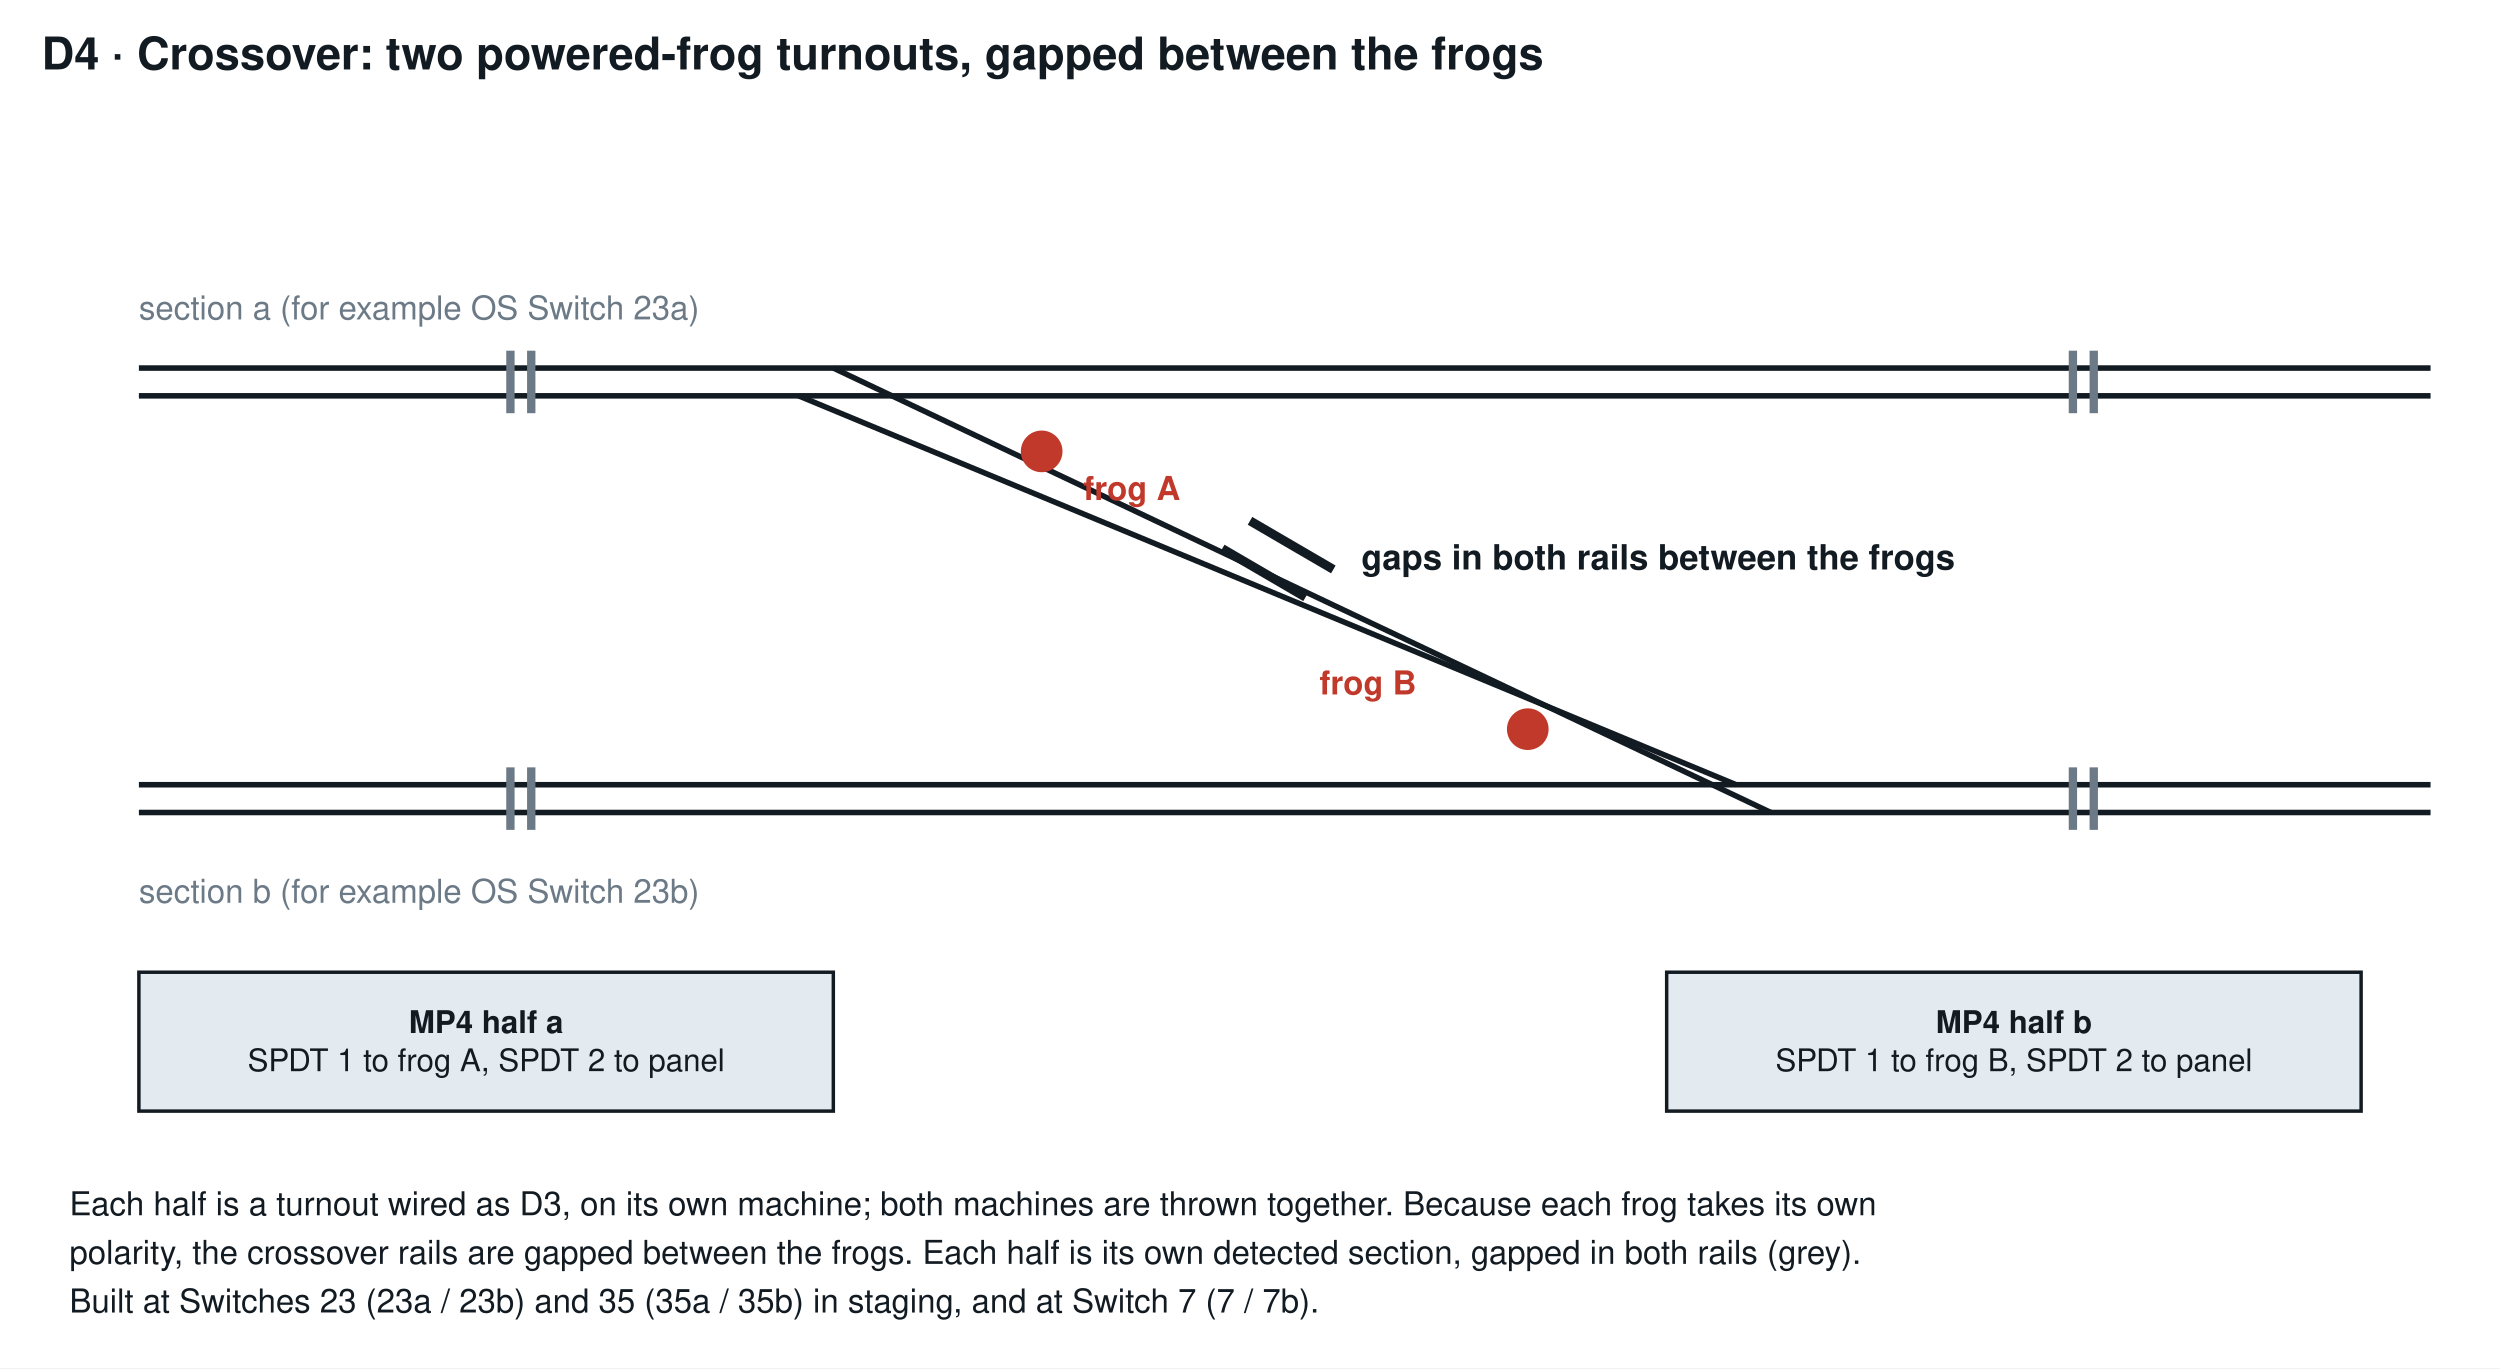
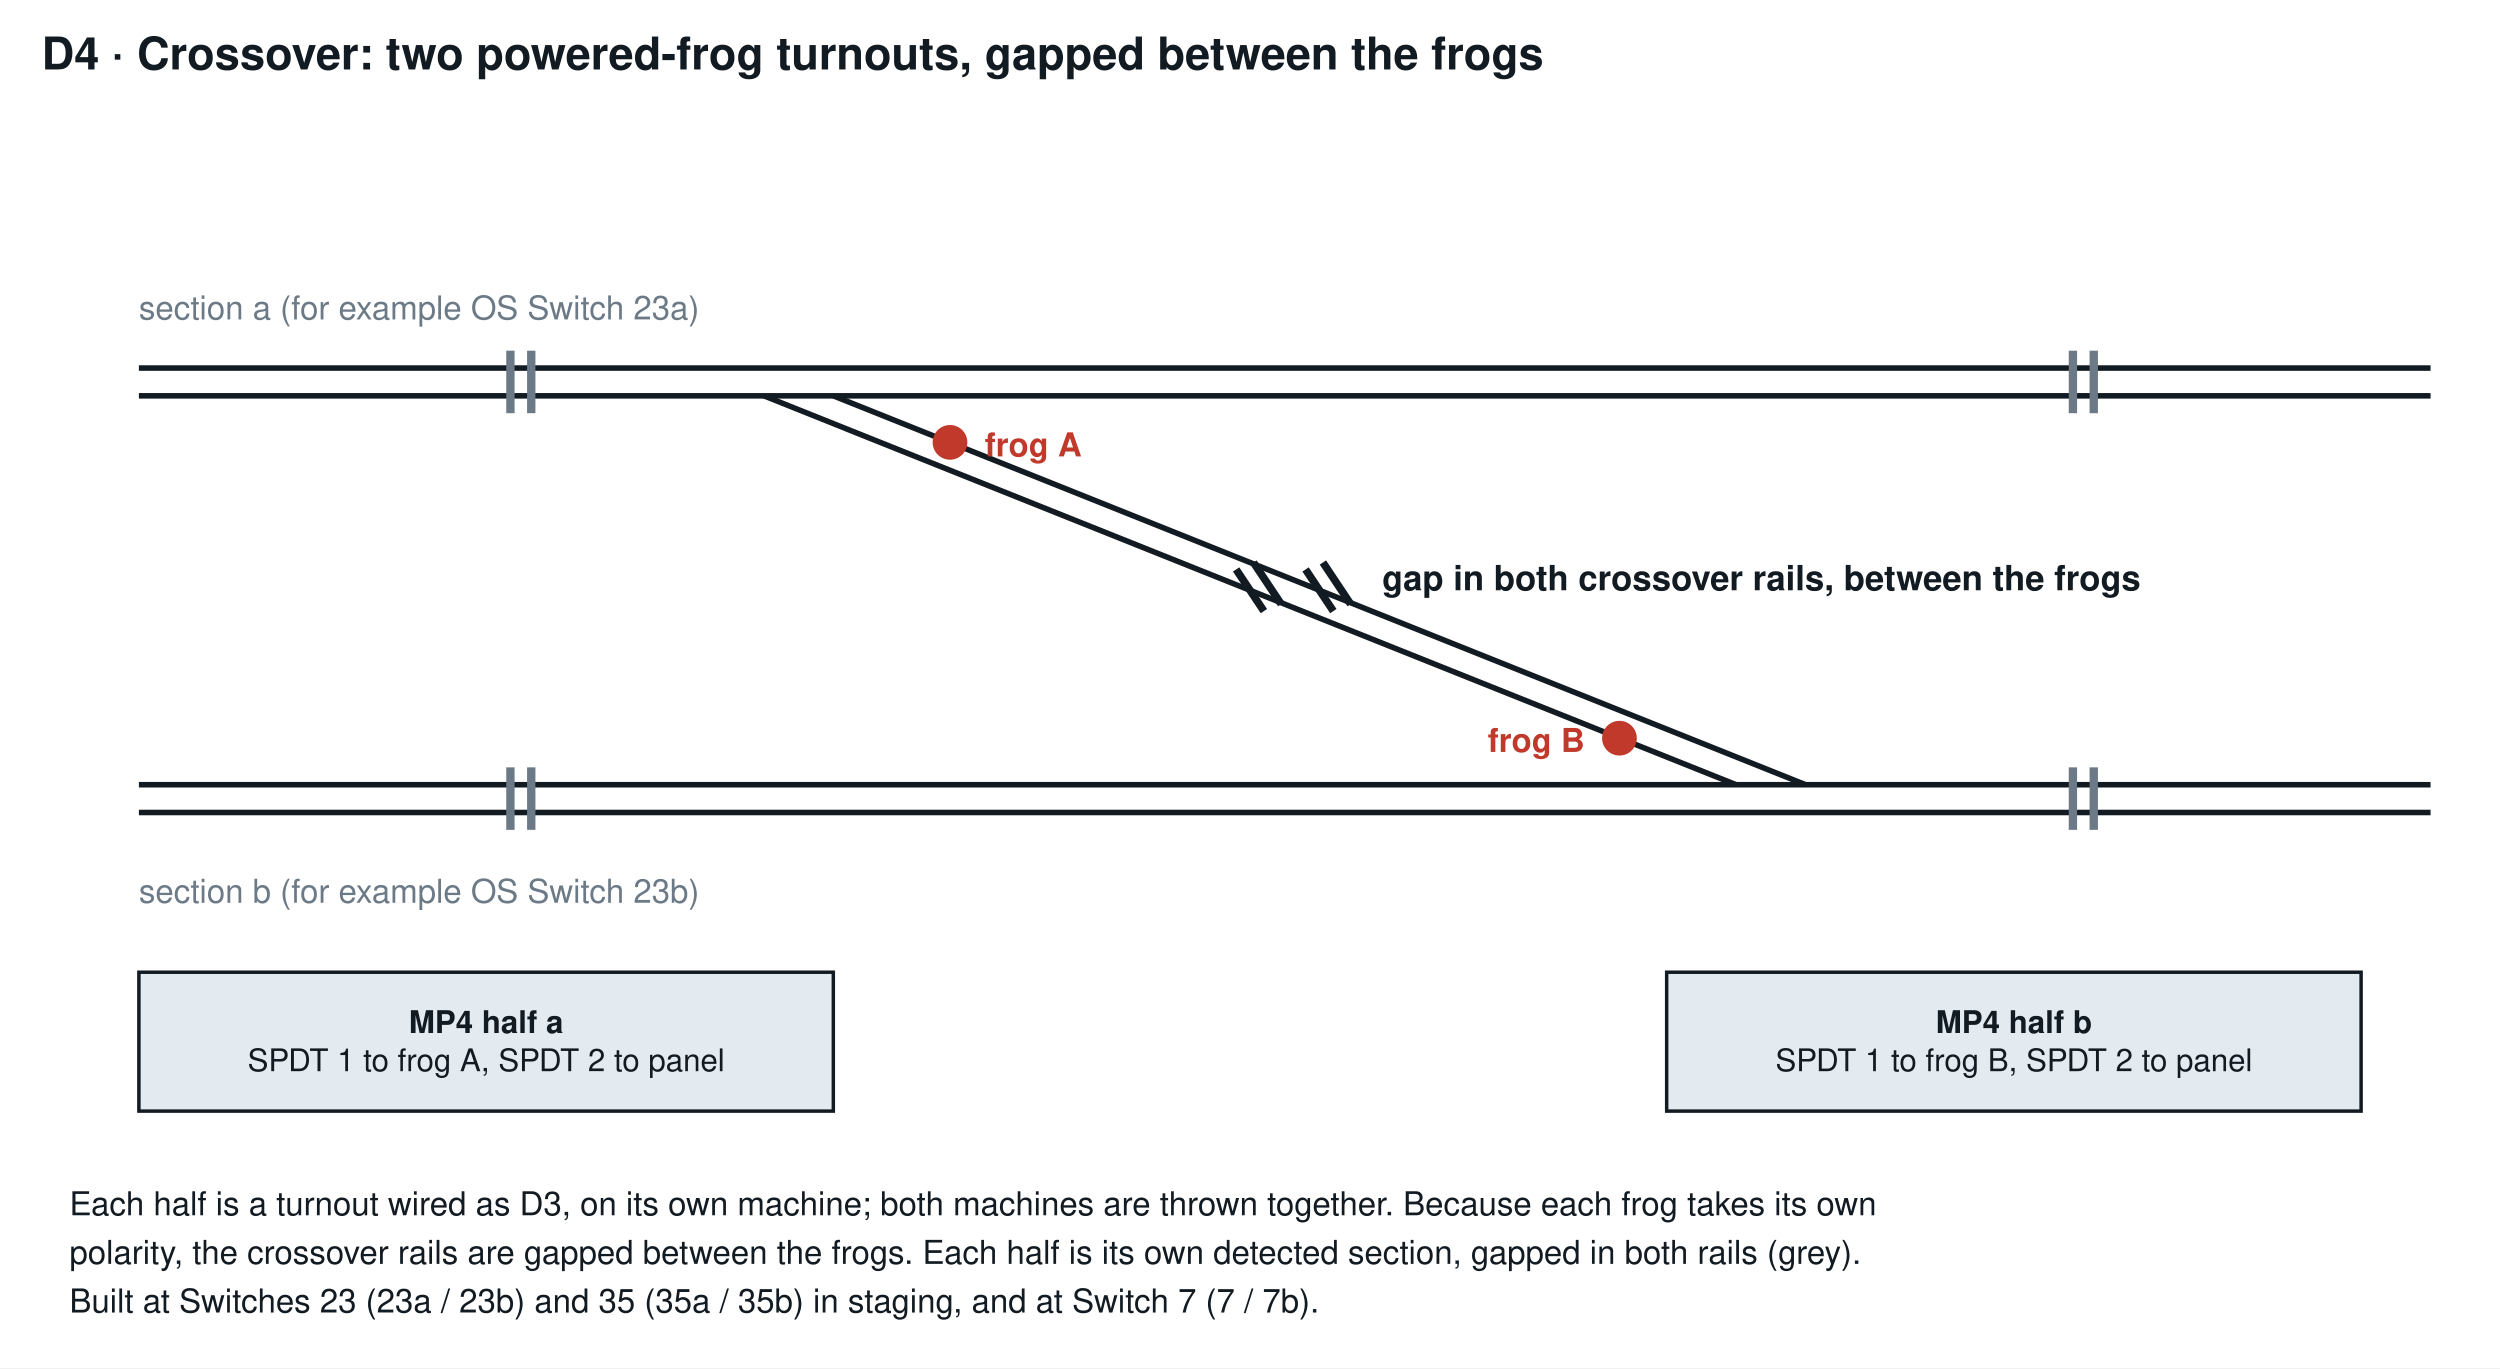
<svg xmlns="http://www.w3.org/2000/svg" viewBox="0 0 720 394" width="720" height="394" font-family="'Helvetica Neue',Helvetica,Arial,sans-serif">
  <rect width="720" height="394" fill="#fff" />
  <text x="12" y="20" font-size="13" font-weight="bold" fill="#121a22">D4 · Crossover: two powered-frog turnouts, gapped between the frogs</text>
  <path d="M40,106 L700,106 M40,114 L700,114" stroke="#121a22" stroke-width="1.6" />
  <path d="M40,226 L700,226 M40,234 L700,234" stroke="#121a22" stroke-width="1.6" />
-   <path d="M230,114 L500,226" fill="none" stroke="#121a22" stroke-width="1.6" />
-   <path d="M240,106 L510,234" fill="none" stroke="#121a22" stroke-width="1.6" />
-   <circle cx="300" cy="130" r="6" fill="#c0392b" />
-   <circle cx="440" cy="210" r="6" fill="#c0392b" />
-   <text x="312" y="144" font-size="9.5" fill="#c0392b" text-anchor="start" font-weight="bold">frog A</text>
-   <text x="380" y="200" font-size="9.5" fill="#c0392b" text-anchor="start" font-weight="bold">frog B</text>
-   <path d="M352,158 L376,172 M360,150 L384,164" stroke="#121a22" stroke-width="2.6" />
-   <text x="392" y="164" font-size="10" fill="#121a22" text-anchor="start" font-weight="bold">gaps in both rails between the frogs</text>
+   <path d="M220,114 L500,226" fill="none" stroke="#121a22" stroke-width="1.6" />
+   <path d="M240,114 L520,226" fill="none" stroke="#121a22" stroke-width="1.6" />
+   <circle cx="273.6" cy="127.4" r="5" fill="#c0392b" />
+   <circle cx="466.4" cy="212.6" r="5" fill="#c0392b" />
+   <text x="283.6" y="131.44" font-size="9.5" fill="#c0392b" text-anchor="start" font-weight="bold">frog A</text>
+   <text x="456.4" y="216.56" font-size="9.5" fill="#c0392b" text-anchor="end" font-weight="bold">frog B</text>
+   <path d="M356.0,164.0 L364.0,176.0 M361.0,162.0 L369.0,174.0" fill="none" stroke="#121a22" stroke-width="2.2" />
+   <path d="M376.0,164.0 L384.0,176.0 M381.0,162.0 L389.0,174.0" fill="none" stroke="#121a22" stroke-width="2.2" />
+   <text x="398.0" y="170.0" font-size="10" fill="#121a22" text-anchor="start" font-weight="bold">gap in both crossover rails, between the frogs</text>
  <path d="M147,101 L147,119 M153,101 L153,119" stroke="#6b7a86" stroke-width="2.4" />
  <path d="M147,221 L147,239 M153,221 L153,239" stroke="#6b7a86" stroke-width="2.4" />
  <path d="M597,101 L597,119 M603,101 L603,119" stroke="#6b7a86" stroke-width="2.4" />
  <path d="M597,221 L597,239 M603,221 L603,239" stroke="#6b7a86" stroke-width="2.4" />
  <text x="40" y="92" font-size="9.5" fill="#6b7a86" text-anchor="start" font-weight="normal">section a (for example OS Switch 23a)</text>
  <text x="40" y="260" font-size="9.5" fill="#6b7a86" text-anchor="start" font-weight="normal">section b (for example OS Switch 23b)</text>
  <rect x="40" y="280" width="200" height="40" fill="#e4ebf0" stroke="#121a22" />
  <text x="140.0" y="297.5" font-size="9" text-anchor="middle" font-weight="bold" fill="#121a22">MP4 half a</text>
  <text x="140.0" y="308.5" font-size="9" text-anchor="middle" fill="#121a22">SPDT 1 to frog A, SPDT 2 to panel</text>
  <rect x="480" y="280" width="200" height="40" fill="#e4ebf0" stroke="#121a22" />
  <text x="580.0" y="297.5" font-size="9" text-anchor="middle" font-weight="bold" fill="#121a22">MP4 half b</text>
  <text x="580.0" y="308.5" font-size="9" text-anchor="middle" fill="#121a22">SPDT 1 to frog B, SPDT 2 to panel</text>
  <text x="20" y="350" font-size="9.5" fill="#121a22" text-anchor="start" font-weight="normal">Each half is a turnout wired as D3, on its own machine; both machines are thrown together. Because each frog takes its own</text>
  <text x="20" y="364" font-size="9.5" fill="#121a22" text-anchor="start" font-weight="normal">polarity, the crossover rails are gapped between the frogs. Each half is its own detected section, gapped in both rails (grey).</text>
  <text x="20" y="378" font-size="9.5" fill="#121a22" text-anchor="start" font-weight="normal">Built at Switches 23 (23a / 23b) and 35 (35a / 35b) in staging, and at Switch 7 (7 / 7b).</text>
</svg>
